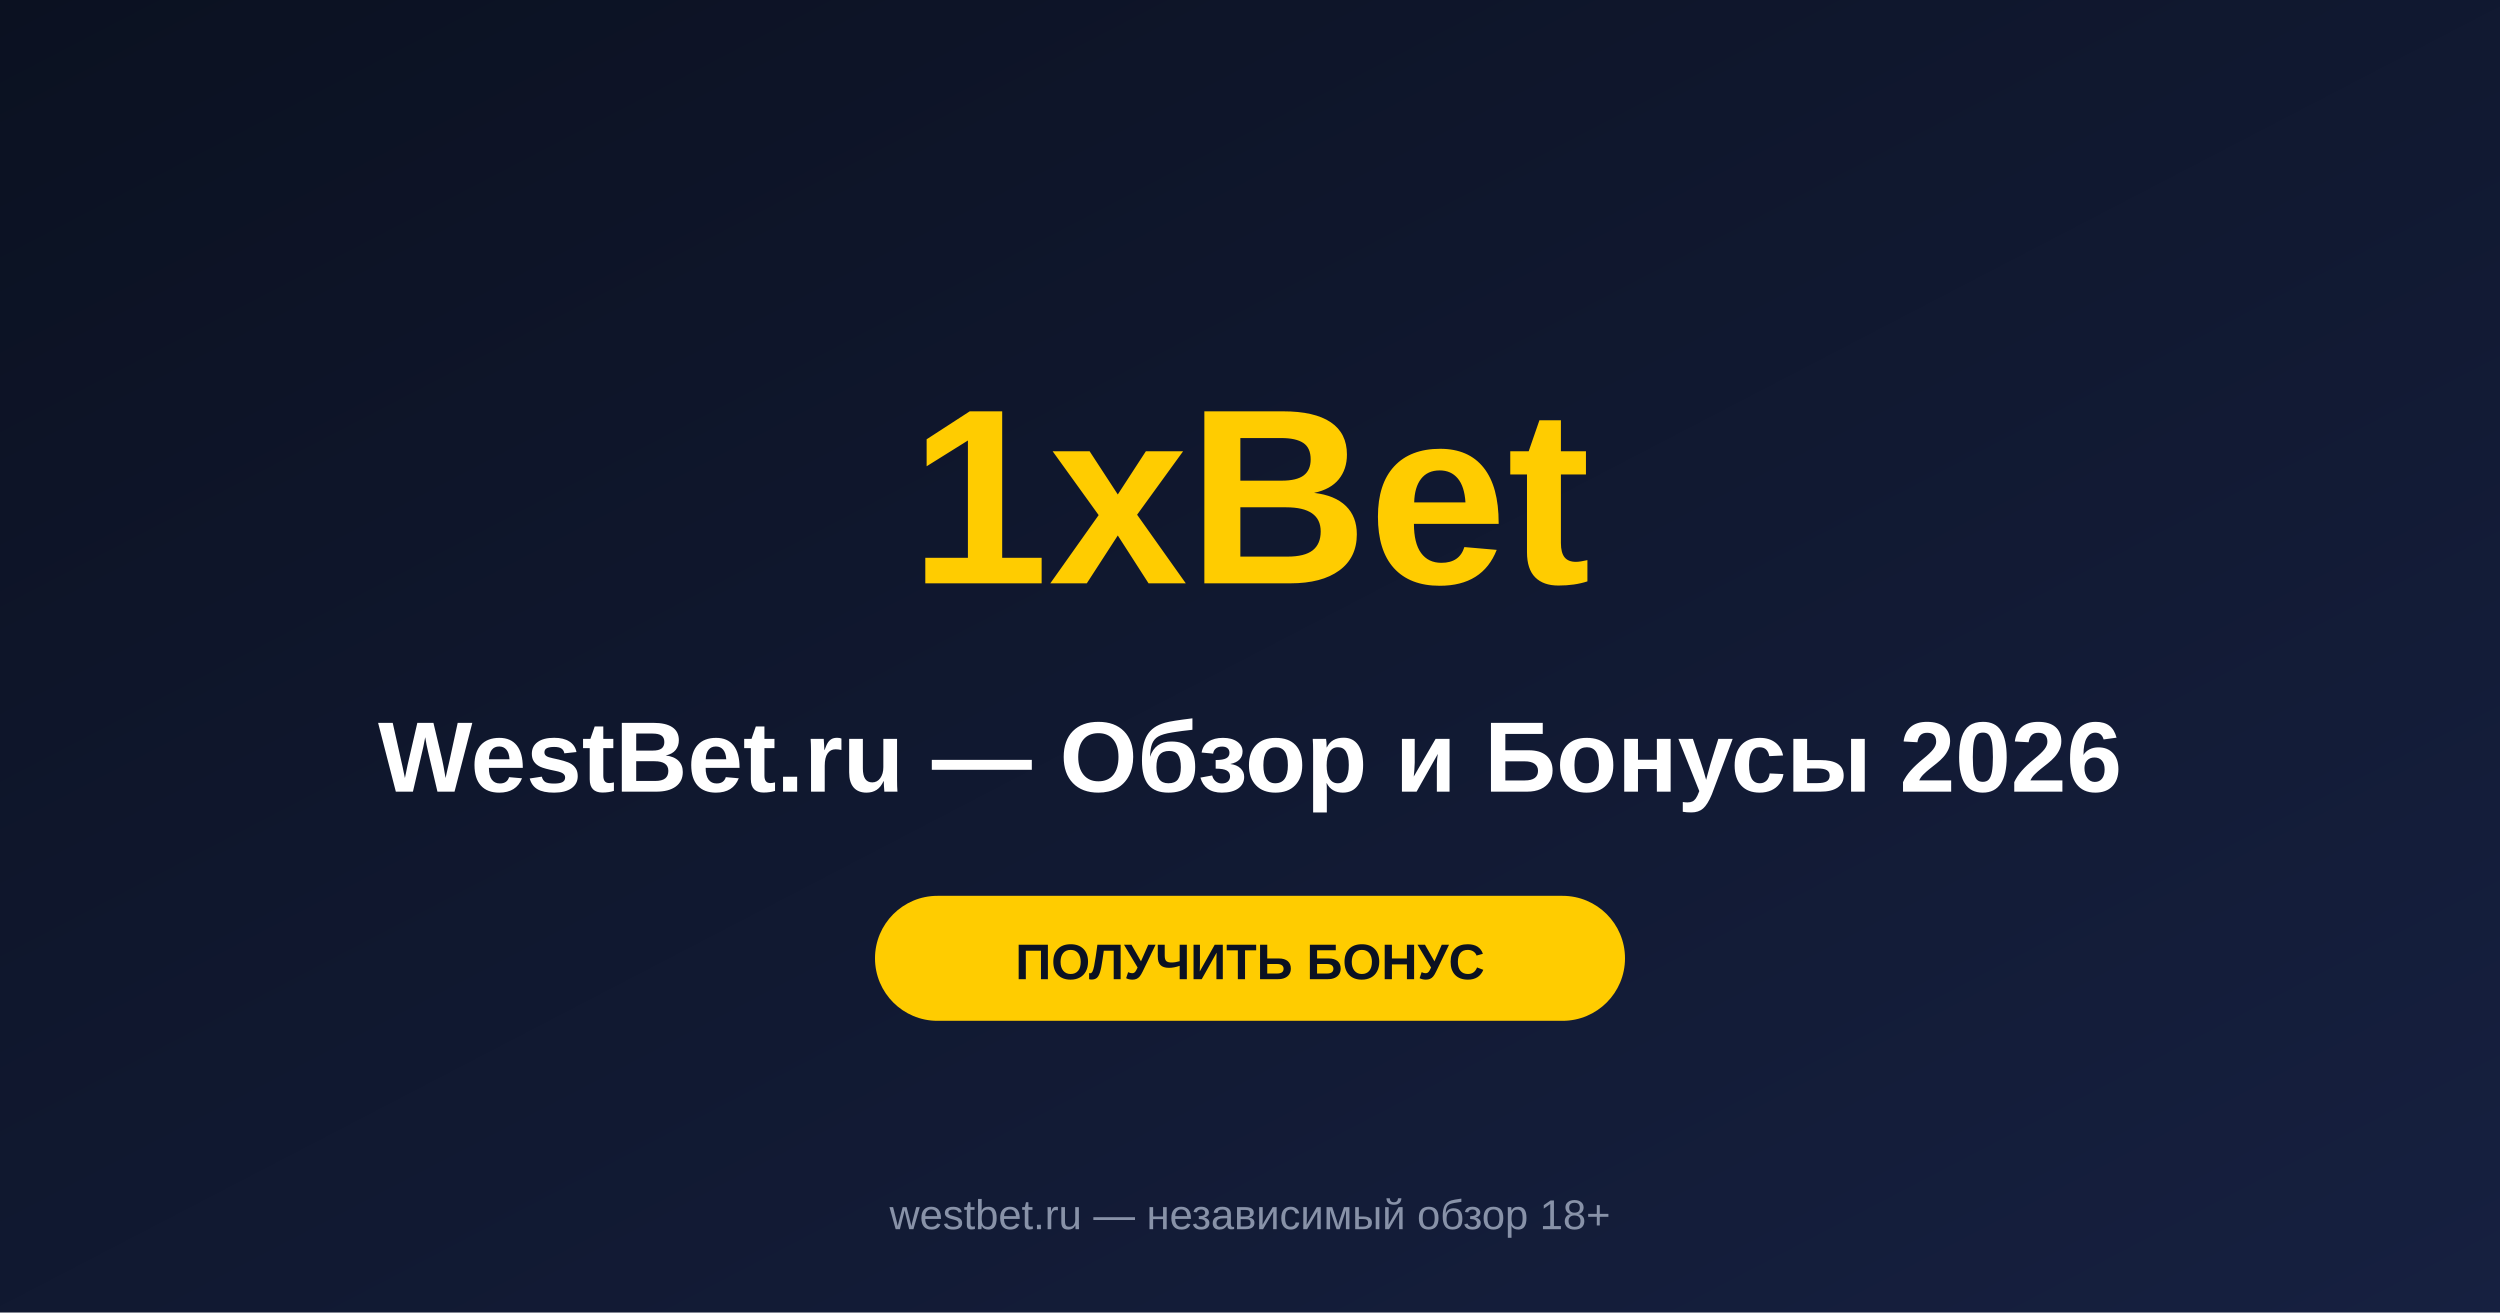
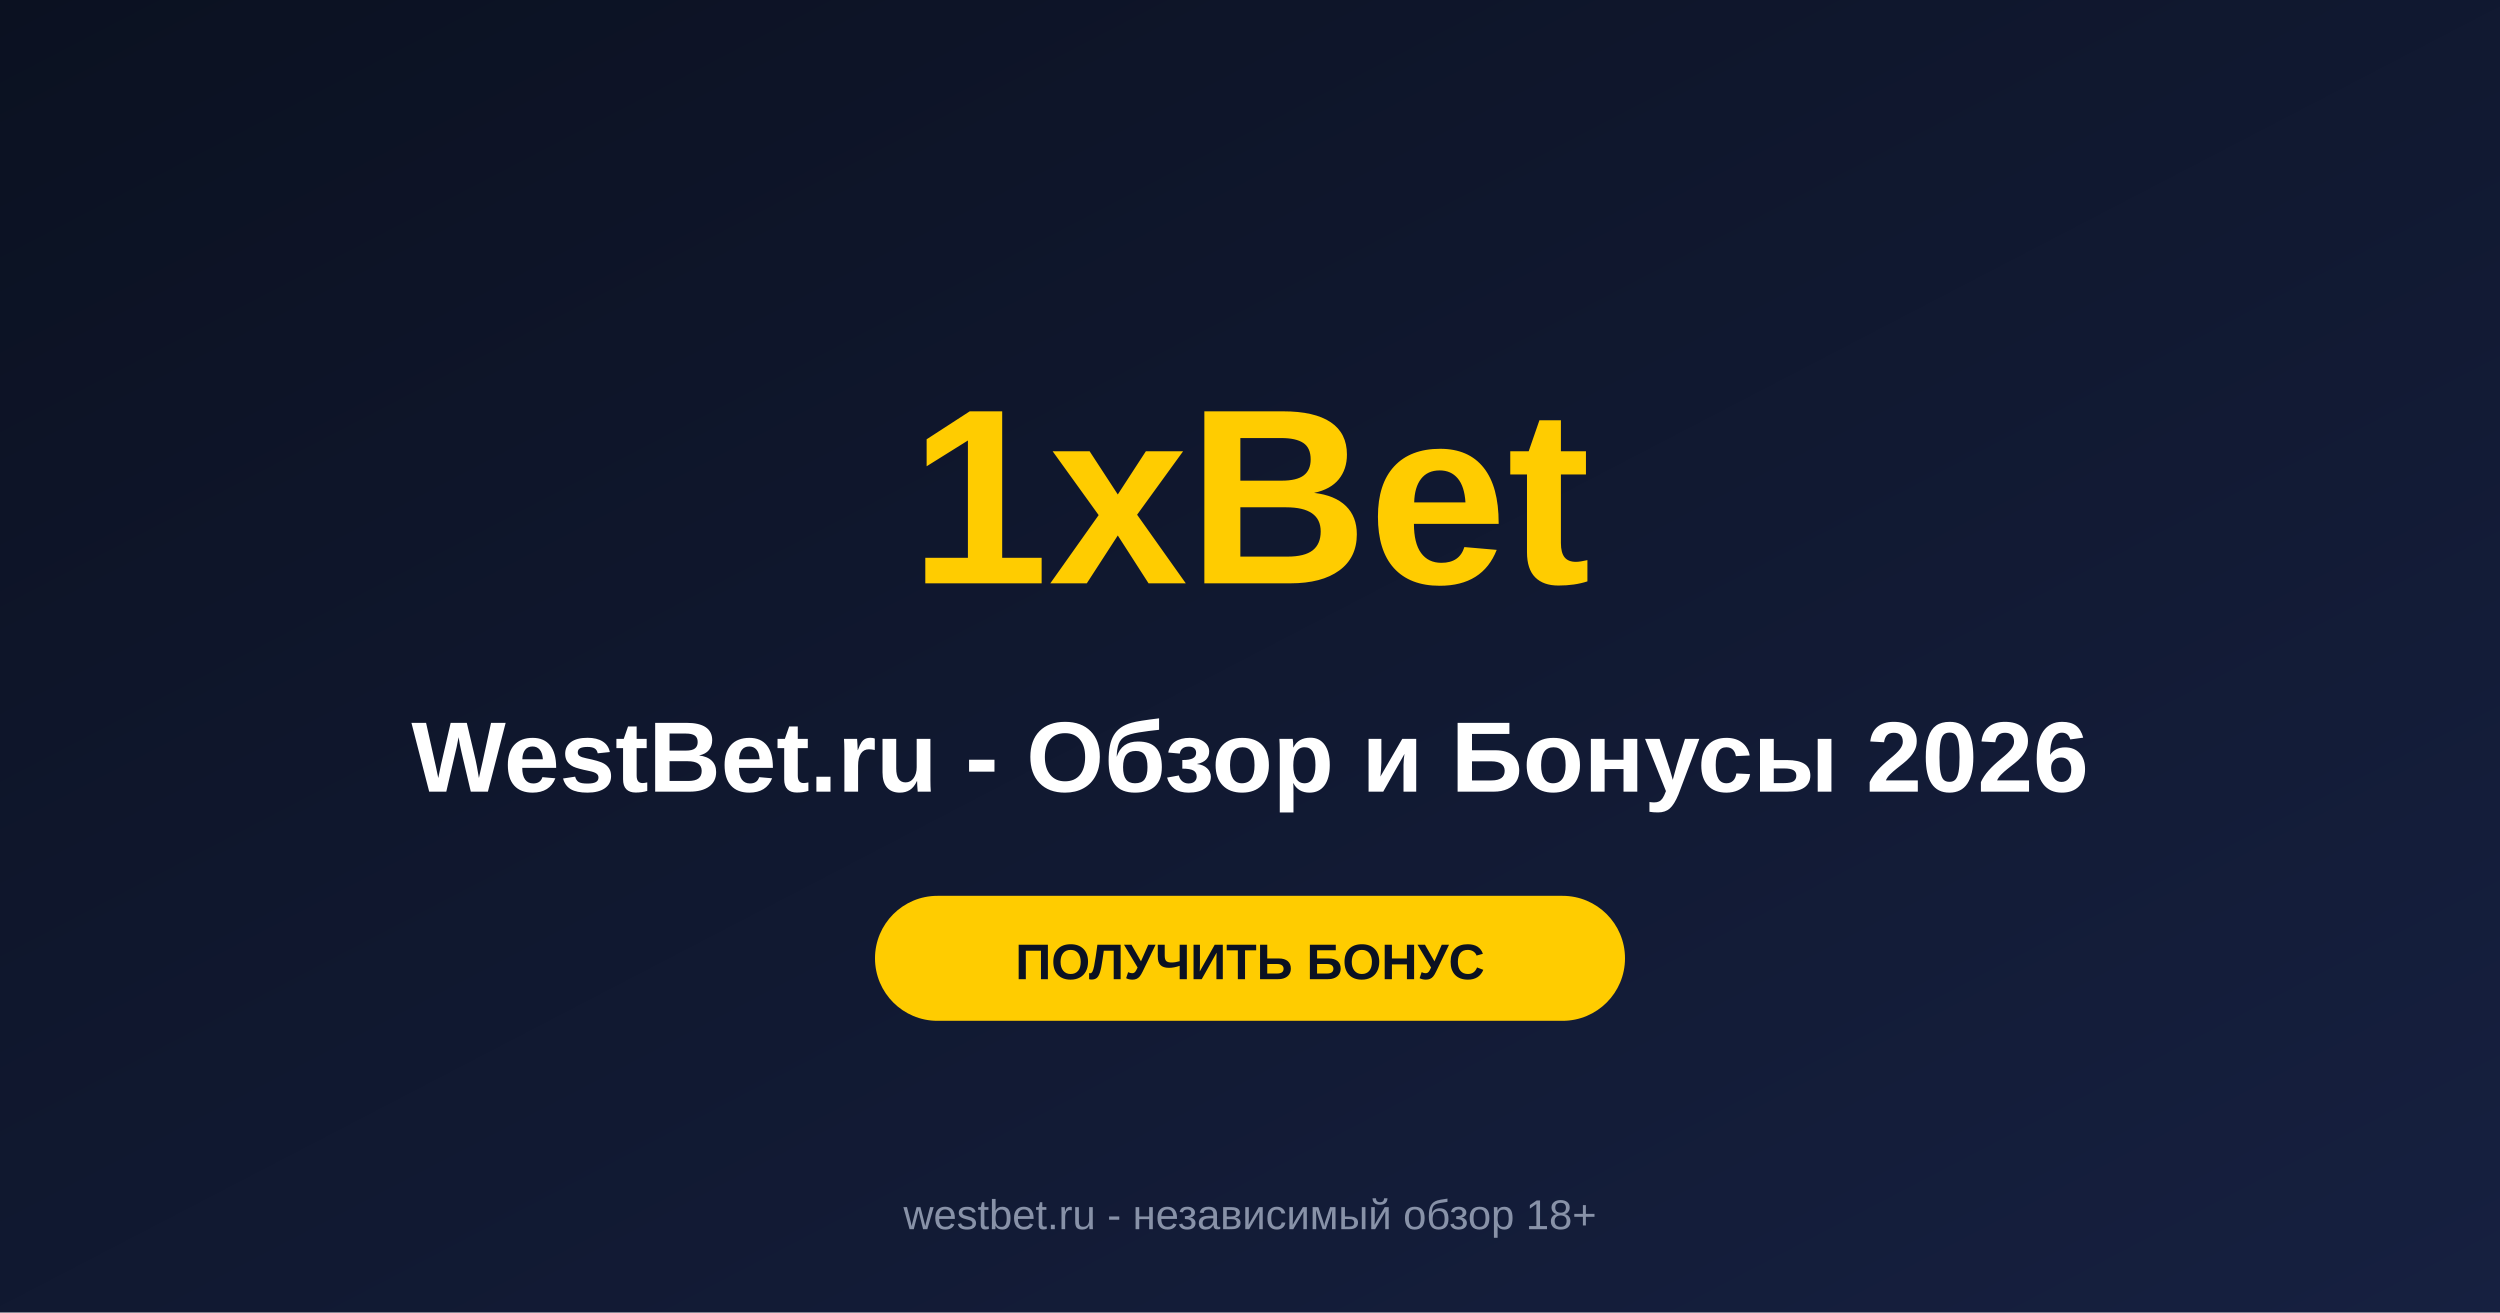
<svg xmlns="http://www.w3.org/2000/svg" viewBox="0 0 1200 630">
  <defs>
    <linearGradient id="bg" x1="0" y1="0" x2="1" y2="1">
      <stop offset="0%" stop-color="#0b1121" />
      <stop offset="100%" stop-color="#162040" />
    </linearGradient>
  </defs>
  <rect width="1200" height="630" fill="url(#bg)" />
  <text x="600" y="280" text-anchor="middle" font-family="Arial,sans-serif" font-weight="900" font-size="120" fill="#ffcc00">1xBet</text>
-   <text x="600" y="380" text-anchor="middle" font-family="Arial,sans-serif" font-weight="700" font-size="48" fill="#ffffff">WestBet.ru — Обзор и Бонусы 2026</text>
+   <text x="600" y="380" text-anchor="middle" font-family="Arial,sans-serif" font-weight="700" font-size="48" fill="#ffffff">WestBet.ru - Обзор и Бонусы 2026</text>
  <rect x="420" y="430" width="360" height="60" rx="30" fill="#ffcc00" />
  <text x="600" y="470" text-anchor="middle" font-family="Arial,sans-serif" font-weight="800" font-size="24" fill="#0b1121">ПОЛУЧИТЬ БОНУС</text>
-   <text x="600" y="590" text-anchor="middle" font-family="Arial,sans-serif" font-weight="400" font-size="20" fill="#8892a8">westbet.ru — независимый обзор 18+</text>
+   <text x="600" y="590" text-anchor="middle" font-family="Arial,sans-serif" font-weight="400" font-size="20" fill="#8892a8">westbet.ru - независимый обзор 18+</text>
</svg>
